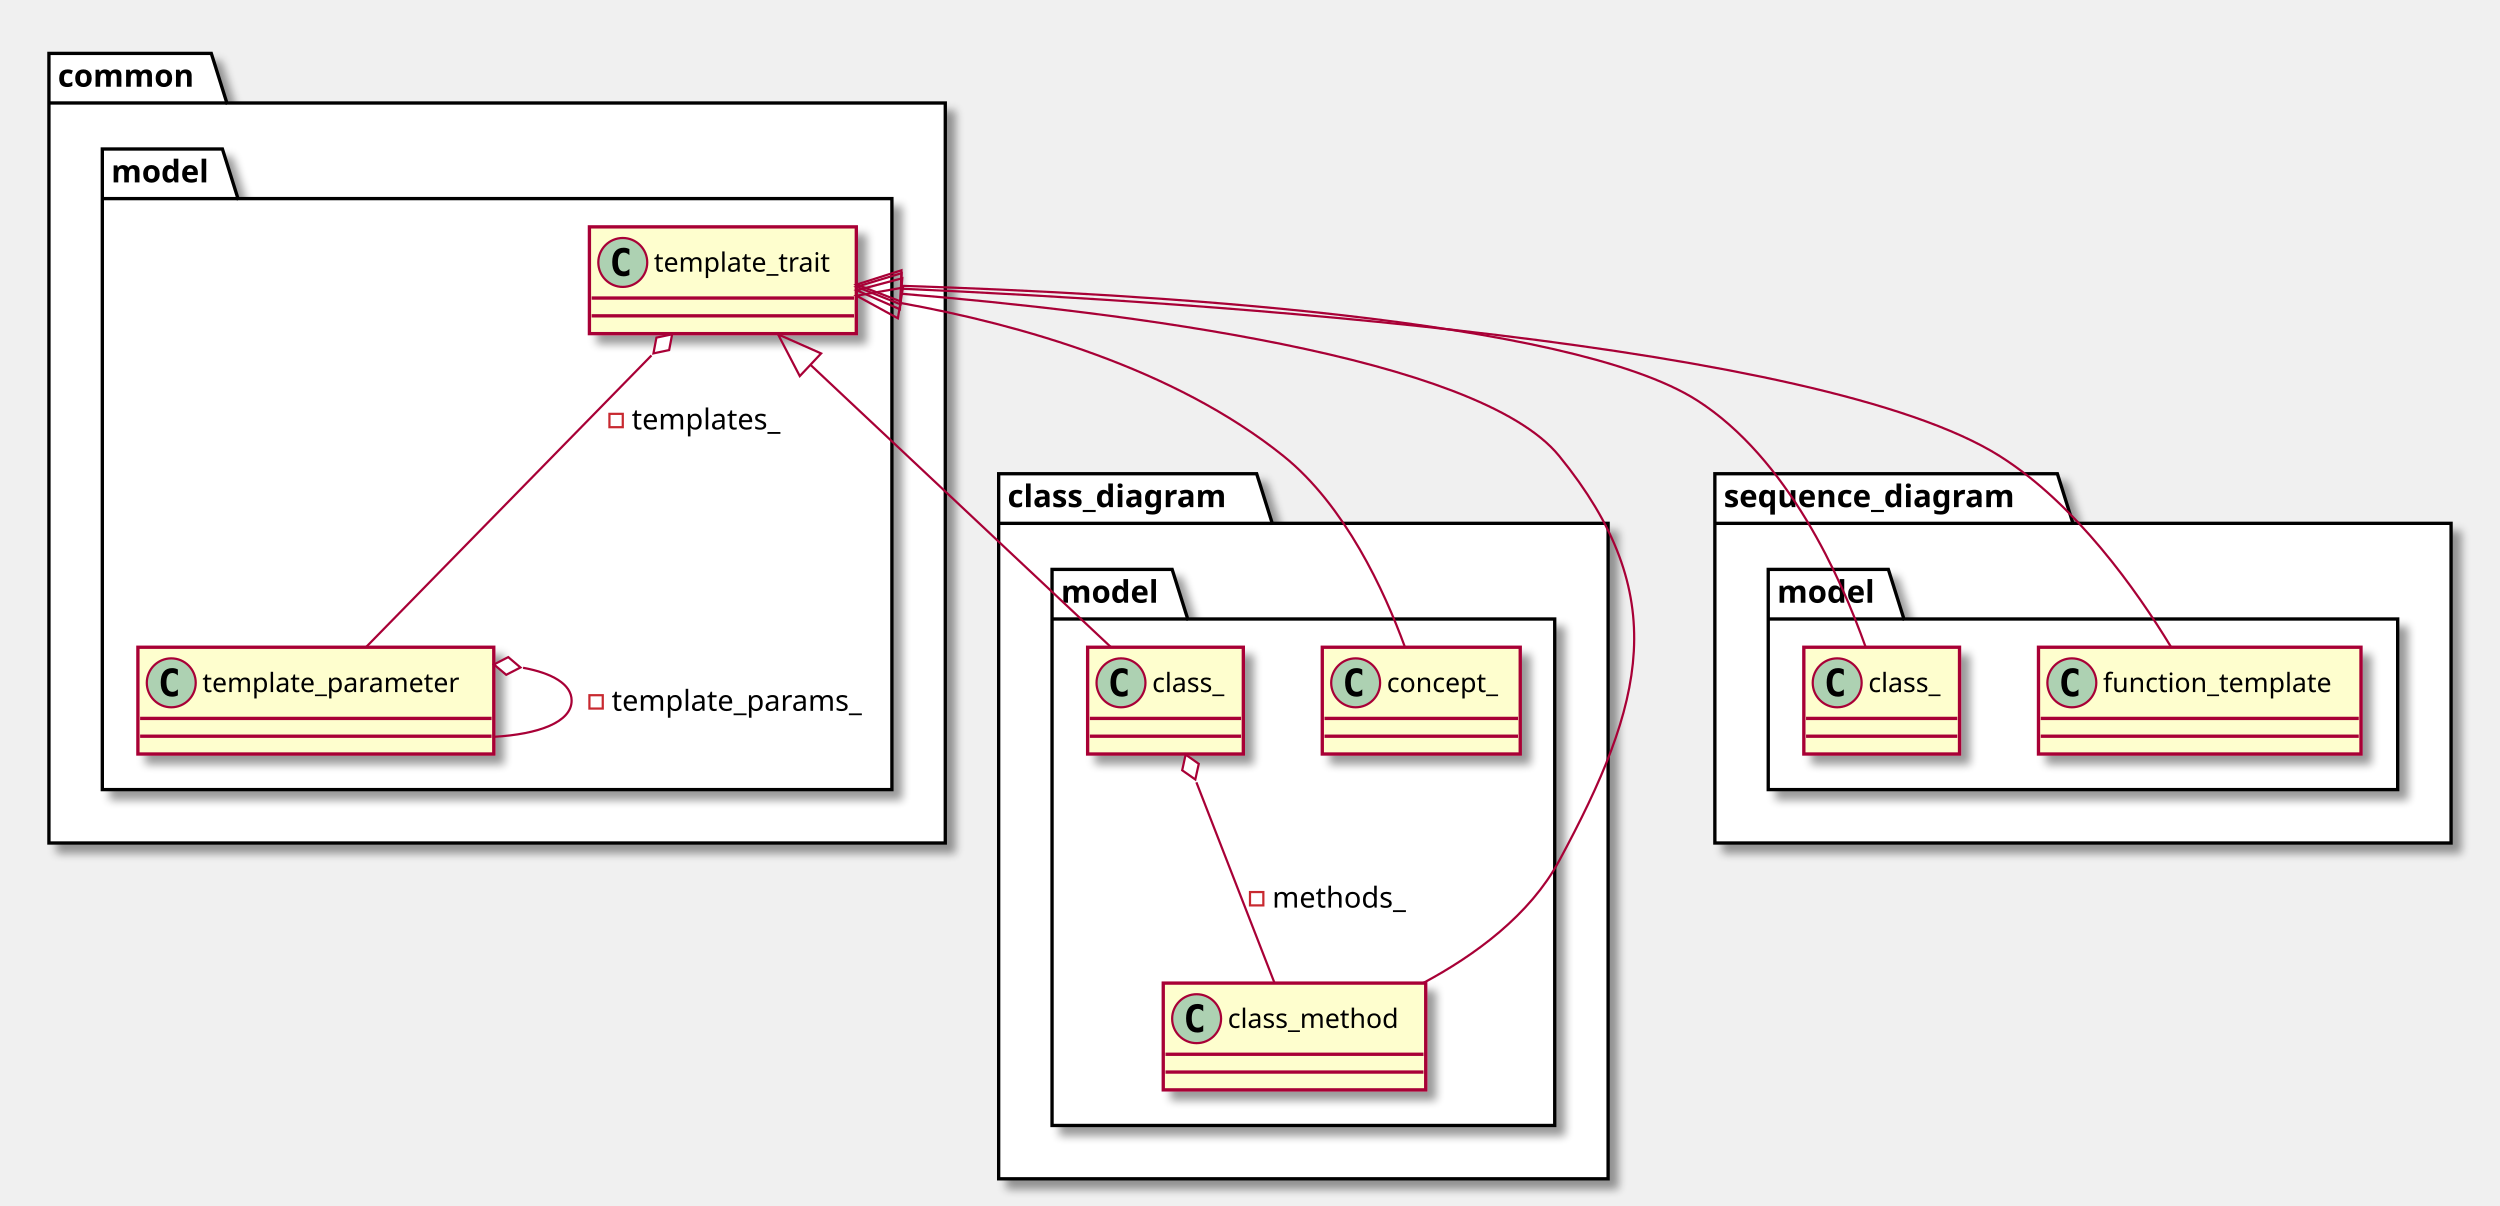
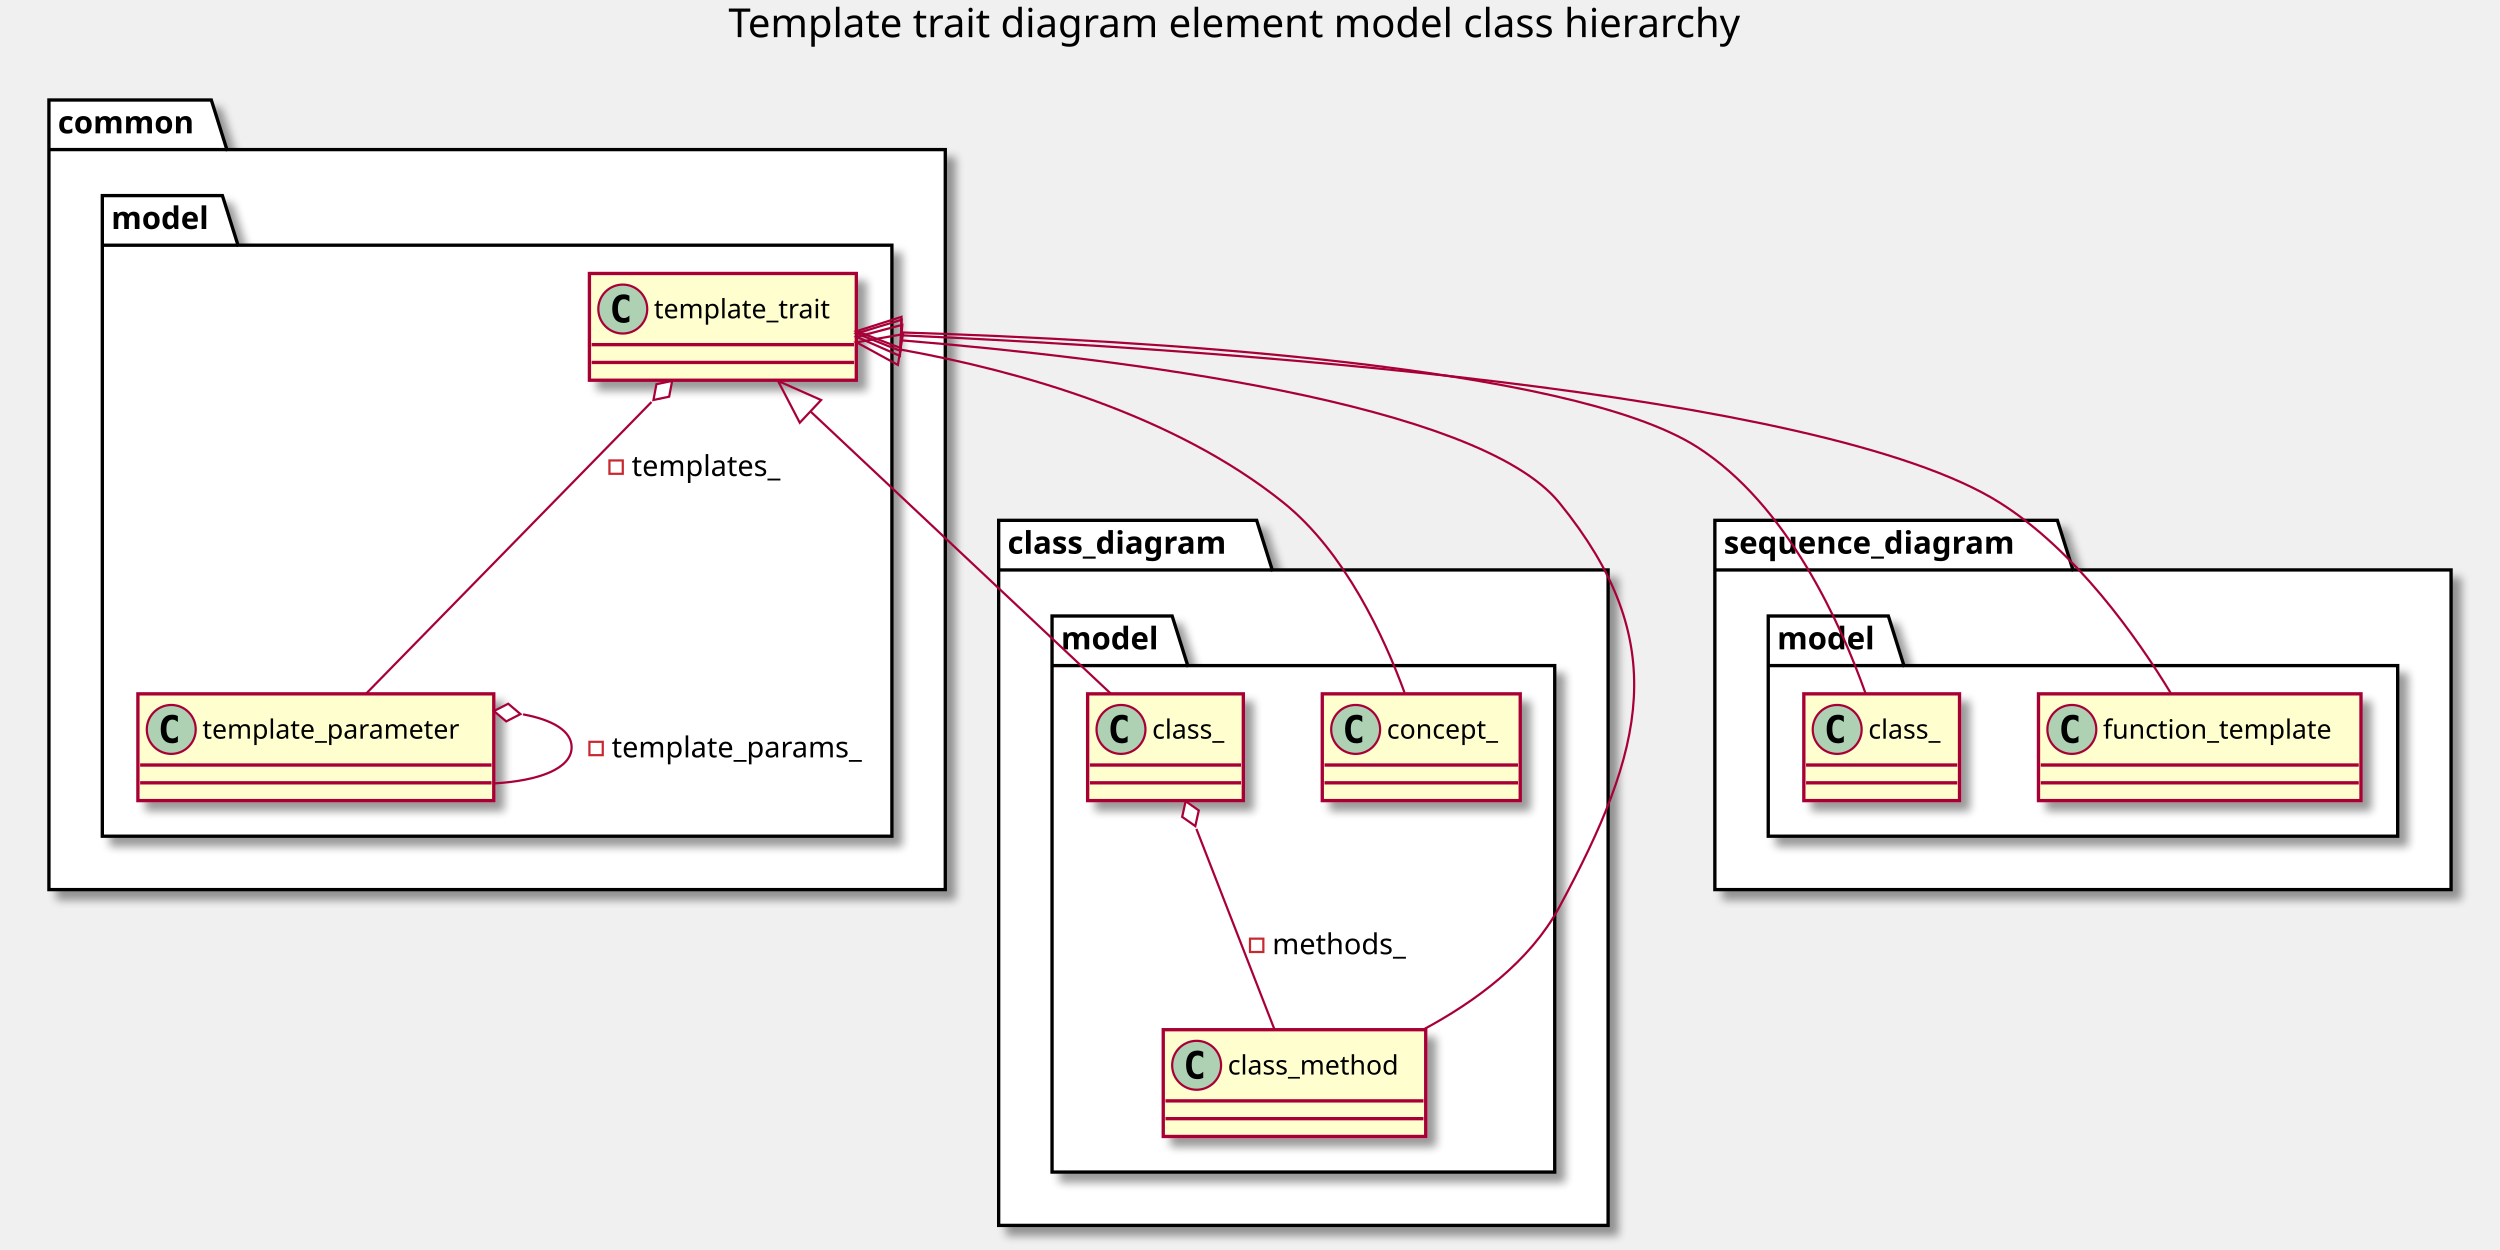
- <svg xmlns="http://www.w3.org/2000/svg" xmlns:xlink="http://www.w3.org/1999/xlink" contentScriptType="application/ecmascript" contentStyleType="text/css" height="542px" preserveAspectRatio="none" style="width:1124px;height:542px;" version="1.1" viewBox="0 0 1124 542" width="1124px" zoomAndPan="magnify">
+ <svg xmlns="http://www.w3.org/2000/svg" xmlns:xlink="http://www.w3.org/1999/xlink" contentScriptType="application/ecmascript" contentStyleType="text/css" height="562px" preserveAspectRatio="none" style="width:1124px;height:562px;" version="1.1" viewBox="0 0 1124 562" width="1124px" zoomAndPan="magnify">
  <defs>
-     <filter height="300%" id="fml892zertdzq" width="300%" x="-1" y="-1">
+     <filter height="300%" id="f1s36z1wuu8f5k" width="300%" x="-1" y="-1">
      <feGaussianBlur result="blurOut" stdDeviation="2.0" />
      <feColorMatrix in="blurOut" result="blurOut2" type="matrix" values="0 0 0 0 0 0 0 0 0 0 0 0 0 0 0 0 0 0 .4 0" />
      <feOffset dx="4.0" dy="4.0" in="blurOut2" result="blurOut3" />
      <feBlend in="SourceGraphic" in2="blurOut3" mode="normal" />
    </filter>
    <style type="text/css">a:hover { text-decoration: underline; }</style>
  </defs>
  <g>
-     <polygon fill="#FFFFFF" filter="url(#fml892zertdzq)" points="22,24,95,24,102,46.297,425,46.297,425,379,22,379,22,24" style="stroke: #000000; stroke-width: 1.5;" />
-     <line style="stroke: #000000; stroke-width: 1.5;" x1="22" x2="102" y1="46.297" y2="46.297" />
-     <text fill="#000000" font-family="sans-serif" font-size="14" font-weight="bold" lengthAdjust="spacingAndGlyphs" textLength="67" x="26" y="38.995">common</text>
-     <polygon fill="#FFFFFF" filter="url(#fml892zertdzq)" points="46,67,100,67,107,89.297,401,89.297,401,355,46,355,46,67" style="stroke: #000000; stroke-width: 1.5;" />
-     <line style="stroke: #000000; stroke-width: 1.5;" x1="46" x2="107" y1="89.297" y2="89.297" />
-     <text fill="#000000" font-family="sans-serif" font-size="14" font-weight="bold" lengthAdjust="spacingAndGlyphs" textLength="48" x="50" y="81.995">model</text>
-     <polygon fill="#FFFFFF" filter="url(#fml892zertdzq)" points="449,213,565,213,572,235.297,723,235.297,723,530,449,530,449,213" style="stroke: #000000; stroke-width: 1.5;" />
-     <line style="stroke: #000000; stroke-width: 1.5;" x1="449" x2="572" y1="235.297" y2="235.297" />
-     <text fill="#000000" font-family="sans-serif" font-size="14" font-weight="bold" lengthAdjust="spacingAndGlyphs" textLength="110" x="453" y="227.995">class_diagram</text>
-     <polygon fill="#FFFFFF" filter="url(#fml892zertdzq)" points="473,256,527,256,534,278.297,699,278.297,699,506,473,506,473,256" style="stroke: #000000; stroke-width: 1.5;" />
-     <line style="stroke: #000000; stroke-width: 1.5;" x1="473" x2="534" y1="278.297" y2="278.297" />
-     <text fill="#000000" font-family="sans-serif" font-size="14" font-weight="bold" lengthAdjust="spacingAndGlyphs" textLength="48" x="477" y="270.995">model</text>
-     <polygon fill="#FFFFFF" filter="url(#fml892zertdzq)" points="771,213,925,213,932,235.297,1102,235.297,1102,379,771,379,771,213" style="stroke: #000000; stroke-width: 1.5;" />
-     <line style="stroke: #000000; stroke-width: 1.5;" x1="771" x2="932" y1="235.297" y2="235.297" />
-     <text fill="#000000" font-family="sans-serif" font-size="14" font-weight="bold" lengthAdjust="spacingAndGlyphs" textLength="148" x="775" y="227.995">sequence_diagram</text>
-     <polygon fill="#FFFFFF" filter="url(#fml892zertdzq)" points="795,256,849,256,856,278.297,1078,278.297,1078,355,795,355,795,256" style="stroke: #000000; stroke-width: 1.5;" />
-     <line style="stroke: #000000; stroke-width: 1.5;" x1="795" x2="856" y1="278.297" y2="278.297" />
-     <text fill="#000000" font-family="sans-serif" font-size="14" font-weight="bold" lengthAdjust="spacingAndGlyphs" textLength="48" x="799" y="270.995">model</text>
+     <text fill="#000000" font-family="sans-serif" font-size="18" lengthAdjust="spacingAndGlyphs" textLength="481" x="327.5" y="16.708">Template trait diagram element model class hierarchy</text>
+     <polygon fill="#FFFFFF" filter="url(#f1s36z1wuu8f5k)" points="22,44.953,95,44.953,102,67.25,425,67.25,425,399.953,22,399.953,22,44.953" style="stroke: #000000; stroke-width: 1.5;" />
+     <line style="stroke: #000000; stroke-width: 1.5;" x1="22" x2="102" y1="67.25" y2="67.25" />
+     <text fill="#000000" font-family="sans-serif" font-size="14" font-weight="bold" lengthAdjust="spacingAndGlyphs" textLength="67" x="26" y="59.948">common</text>
+     <polygon fill="#FFFFFF" filter="url(#f1s36z1wuu8f5k)" points="46,87.953,100,87.953,107,110.25,401,110.25,401,375.953,46,375.953,46,87.953" style="stroke: #000000; stroke-width: 1.5;" />
+     <line style="stroke: #000000; stroke-width: 1.5;" x1="46" x2="107" y1="110.25" y2="110.25" />
+     <text fill="#000000" font-family="sans-serif" font-size="14" font-weight="bold" lengthAdjust="spacingAndGlyphs" textLength="48" x="50" y="102.948">model</text>
+     <polygon fill="#FFFFFF" filter="url(#f1s36z1wuu8f5k)" points="449,233.953,565,233.953,572,256.25,723,256.25,723,550.953,449,550.953,449,233.953" style="stroke: #000000; stroke-width: 1.5;" />
+     <line style="stroke: #000000; stroke-width: 1.5;" x1="449" x2="572" y1="256.25" y2="256.25" />
+     <text fill="#000000" font-family="sans-serif" font-size="14" font-weight="bold" lengthAdjust="spacingAndGlyphs" textLength="110" x="453" y="248.948">class_diagram</text>
+     <polygon fill="#FFFFFF" filter="url(#f1s36z1wuu8f5k)" points="473,276.953,527,276.953,534,299.25,699,299.25,699,526.953,473,526.953,473,276.953" style="stroke: #000000; stroke-width: 1.5;" />
+     <line style="stroke: #000000; stroke-width: 1.5;" x1="473" x2="534" y1="299.25" y2="299.25" />
+     <text fill="#000000" font-family="sans-serif" font-size="14" font-weight="bold" lengthAdjust="spacingAndGlyphs" textLength="48" x="477" y="291.948">model</text>
+     <polygon fill="#FFFFFF" filter="url(#f1s36z1wuu8f5k)" points="771,233.953,925,233.953,932,256.25,1102,256.25,1102,399.953,771,399.953,771,233.953" style="stroke: #000000; stroke-width: 1.5;" />
+     <line style="stroke: #000000; stroke-width: 1.5;" x1="771" x2="932" y1="256.25" y2="256.25" />
+     <text fill="#000000" font-family="sans-serif" font-size="14" font-weight="bold" lengthAdjust="spacingAndGlyphs" textLength="148" x="775" y="248.948">sequence_diagram</text>
+     <polygon fill="#FFFFFF" filter="url(#f1s36z1wuu8f5k)" points="795,276.953,849,276.953,856,299.25,1078,299.25,1078,375.953,795,375.953,795,276.953" style="stroke: #000000; stroke-width: 1.5;" />
+     <line style="stroke: #000000; stroke-width: 1.5;" x1="795" x2="856" y1="299.25" y2="299.25" />
+     <text fill="#000000" font-family="sans-serif" font-size="14" font-weight="bold" lengthAdjust="spacingAndGlyphs" textLength="48" x="799" y="291.948">model</text>
    <a href="classclanguml_1_1common_1_1model_1_1template__parameter.html" target="_top" title="Represents template parameter, template arguments or concept         constraints" xlink:actuate="onRequest" xlink:href="classclanguml_1_1common_1_1model_1_1template__parameter.html" xlink:show="new" xlink:title="Represents template parameter, template arguments or concept         constraints" xlink:type="simple">
-       <rect fill="#FEFECE" filter="url(#fml892zertdzq)" height="48" id="C_0000178138562743079529" style="stroke: #A80036; stroke-width: 1.5;" width="160" x="62" y="291" />
-       <ellipse cx="77" cy="307" fill="#ADD1B2" rx="11" ry="11" style="stroke: #A80036; stroke-width: 1.0;" />
-       <path d="M79.969,312.641 Q79.391,312.938 78.75,313.078 Q78.109,313.234 77.406,313.234 Q74.906,313.234 73.578,311.594 Q72.266,309.938 72.266,306.812 Q72.266,303.688 73.578,302.031 Q74.906,300.375 77.406,300.375 Q78.109,300.375 78.75,300.531 Q79.406,300.688 79.969,300.984 L79.969,303.703 Q79.344,303.125 78.75,302.859 Q78.156,302.578 77.531,302.578 Q76.188,302.578 75.5,303.656 Q74.812,304.719 74.812,306.812 Q74.812,308.906 75.5,309.984 Q76.188,311.047 77.531,311.047 Q78.156,311.047 78.75,310.781 Q79.344,310.5 79.969,309.922 L79.969,312.641 Z " />
-       <text fill="#000000" font-family="sans-serif" font-size="12" lengthAdjust="spacingAndGlyphs" textLength="128" x="91" y="311.154">template_parameter</text>
-       <line style="stroke: #A80036; stroke-width: 1.5;" x1="63" x2="221" y1="323" y2="323" />
-       <line style="stroke: #A80036; stroke-width: 1.5;" x1="63" x2="221" y1="331" y2="331" />
+       <rect fill="#FEFECE" filter="url(#f1s36z1wuu8f5k)" height="48" id="C_0000178138562743079529" style="stroke: #A80036; stroke-width: 1.5;" width="160" x="62" y="311.953" />
+       <ellipse cx="77" cy="327.953" fill="#ADD1B2" rx="11" ry="11" style="stroke: #A80036; stroke-width: 1.0;" />
+       <path d="M79.969,333.594 Q79.391,333.891 78.75,334.031 Q78.109,334.188 77.406,334.188 Q74.906,334.188 73.578,332.547 Q72.266,330.891 72.266,327.766 Q72.266,324.641 73.578,322.984 Q74.906,321.328 77.406,321.328 Q78.109,321.328 78.75,321.484 Q79.406,321.641 79.969,321.938 L79.969,324.656 Q79.344,324.078 78.75,323.812 Q78.156,323.531 77.531,323.531 Q76.188,323.531 75.5,324.609 Q74.812,325.672 74.812,327.766 Q74.812,329.859 75.5,330.938 Q76.188,332 77.531,332 Q78.156,332 78.75,331.734 Q79.344,331.453 79.969,330.875 L79.969,333.594 Z " />
+       <text fill="#000000" font-family="sans-serif" font-size="12" lengthAdjust="spacingAndGlyphs" textLength="128" x="91" y="332.107">template_parameter</text>
+       <line style="stroke: #A80036; stroke-width: 1.5;" x1="63" x2="221" y1="343.953" y2="343.953" />
+       <line style="stroke: #A80036; stroke-width: 1.5;" x1="63" x2="221" y1="351.953" y2="351.953" />
    </a>
    <a href="classclanguml_1_1common_1_1model_1_1template__trait.html" target="_top" title="Common interface for template diagram elements." xlink:actuate="onRequest" xlink:href="classclanguml_1_1common_1_1model_1_1template__trait.html" xlink:show="new" xlink:title="Common interface for template diagram elements." xlink:type="simple">
-       <rect fill="#FEFECE" filter="url(#fml892zertdzq)" height="48" id="C_0000464715462505216589" style="stroke: #A80036; stroke-width: 1.5;" width="120" x="265" y="102" />
-       <ellipse cx="280" cy="118" fill="#ADD1B2" rx="11" ry="11" style="stroke: #A80036; stroke-width: 1.0;" />
-       <path d="M282.969,123.641 Q282.391,123.938 281.75,124.078 Q281.109,124.234 280.406,124.234 Q277.906,124.234 276.578,122.594 Q275.266,120.938 275.266,117.812 Q275.266,114.688 276.578,113.031 Q277.906,111.375 280.406,111.375 Q281.109,111.375 281.75,111.531 Q282.406,111.688 282.969,111.984 L282.969,114.703 Q282.344,114.125 281.75,113.859 Q281.156,113.578 280.531,113.578 Q279.188,113.578 278.5,114.656 Q277.812,115.719 277.812,117.812 Q277.812,119.906 278.5,120.984 Q279.188,122.047 280.531,122.047 Q281.156,122.047 281.75,121.781 Q282.344,121.5 282.969,120.922 L282.969,123.641 Z " />
-       <text fill="#000000" font-family="sans-serif" font-size="12" lengthAdjust="spacingAndGlyphs" textLength="88" x="294" y="122.154">template_trait</text>
-       <line style="stroke: #A80036; stroke-width: 1.5;" x1="266" x2="384" y1="134" y2="134" />
-       <line style="stroke: #A80036; stroke-width: 1.5;" x1="266" x2="384" y1="142" y2="142" />
+       <rect fill="#FEFECE" filter="url(#f1s36z1wuu8f5k)" height="48" id="C_0000464715462505216589" style="stroke: #A80036; stroke-width: 1.5;" width="120" x="265" y="122.953" />
+       <ellipse cx="280" cy="138.953" fill="#ADD1B2" rx="11" ry="11" style="stroke: #A80036; stroke-width: 1.0;" />
+       <path d="M282.969,144.594 Q282.391,144.891 281.75,145.031 Q281.109,145.188 280.406,145.188 Q277.906,145.188 276.578,143.547 Q275.266,141.891 275.266,138.766 Q275.266,135.641 276.578,133.984 Q277.906,132.328 280.406,132.328 Q281.109,132.328 281.75,132.484 Q282.406,132.641 282.969,132.938 L282.969,135.656 Q282.344,135.078 281.75,134.812 Q281.156,134.531 280.531,134.531 Q279.188,134.531 278.5,135.609 Q277.812,136.672 277.812,138.766 Q277.812,140.859 278.5,141.938 Q279.188,143 280.531,143 Q281.156,143 281.75,142.734 Q282.344,142.453 282.969,141.875 L282.969,144.594 Z " />
+       <text fill="#000000" font-family="sans-serif" font-size="12" lengthAdjust="spacingAndGlyphs" textLength="88" x="294" y="143.107">template_trait</text>
+       <line style="stroke: #A80036; stroke-width: 1.5;" x1="266" x2="384" y1="154.953" y2="154.953" />
+       <line style="stroke: #A80036; stroke-width: 1.5;" x1="266" x2="384" y1="162.953" y2="162.953" />
    </a>
    <a href="classclanguml_1_1class__diagram_1_1model_1_1class__method.html" target="_top" title="Class method model." xlink:actuate="onRequest" xlink:href="classclanguml_1_1class__diagram_1_1model_1_1class__method.html" xlink:show="new" xlink:title="Class method model." xlink:type="simple">
-       <rect fill="#FEFECE" filter="url(#fml892zertdzq)" height="48" id="C_0000204145716468348671" style="stroke: #A80036; stroke-width: 1.5;" width="118" x="523" y="442" />
-       <ellipse cx="538" cy="458" fill="#ADD1B2" rx="11" ry="11" style="stroke: #A80036; stroke-width: 1.0;" />
-       <path d="M540.969,463.641 Q540.391,463.938 539.75,464.078 Q539.109,464.234 538.406,464.234 Q535.906,464.234 534.578,462.594 Q533.266,460.938 533.266,457.812 Q533.266,454.688 534.578,453.031 Q535.906,451.375 538.406,451.375 Q539.109,451.375 539.75,451.531 Q540.406,451.688 540.969,451.984 L540.969,454.703 Q540.344,454.125 539.75,453.859 Q539.156,453.578 538.531,453.578 Q537.188,453.578 536.5,454.656 Q535.812,455.719 535.812,457.812 Q535.812,459.906 536.5,460.984 Q537.188,462.047 538.531,462.047 Q539.156,462.047 539.75,461.781 Q540.344,461.5 540.969,460.922 L540.969,463.641 Z " />
-       <text fill="#000000" font-family="sans-serif" font-size="12" lengthAdjust="spacingAndGlyphs" textLength="86" x="552" y="462.154">class_method</text>
-       <line style="stroke: #A80036; stroke-width: 1.5;" x1="524" x2="640" y1="474" y2="474" />
-       <line style="stroke: #A80036; stroke-width: 1.5;" x1="524" x2="640" y1="482" y2="482" />
+       <rect fill="#FEFECE" filter="url(#f1s36z1wuu8f5k)" height="48" id="C_0000204145716468348671" style="stroke: #A80036; stroke-width: 1.5;" width="118" x="523" y="462.953" />
+       <ellipse cx="538" cy="478.953" fill="#ADD1B2" rx="11" ry="11" style="stroke: #A80036; stroke-width: 1.0;" />
+       <path d="M540.969,484.594 Q540.391,484.891 539.75,485.031 Q539.109,485.188 538.406,485.188 Q535.906,485.188 534.578,483.547 Q533.266,481.891 533.266,478.766 Q533.266,475.641 534.578,473.984 Q535.906,472.328 538.406,472.328 Q539.109,472.328 539.75,472.484 Q540.406,472.641 540.969,472.938 L540.969,475.656 Q540.344,475.078 539.75,474.812 Q539.156,474.531 538.531,474.531 Q537.188,474.531 536.5,475.609 Q535.812,476.672 535.812,478.766 Q535.812,480.859 536.5,481.938 Q537.188,483 538.531,483 Q539.156,483 539.75,482.734 Q540.344,482.453 540.969,481.875 L540.969,484.594 Z " />
+       <text fill="#000000" font-family="sans-serif" font-size="12" lengthAdjust="spacingAndGlyphs" textLength="86" x="552" y="483.107">class_method</text>
+       <line style="stroke: #A80036; stroke-width: 1.5;" x1="524" x2="640" y1="494.953" y2="494.953" />
+       <line style="stroke: #A80036; stroke-width: 1.5;" x1="524" x2="640" y1="502.953" y2="502.953" />
    </a>
    <a href="classclanguml_1_1class__diagram_1_1model_1_1class__.html" target="_top" title="Diagram element representing a class or class template." xlink:actuate="onRequest" xlink:href="classclanguml_1_1class__diagram_1_1model_1_1class__.html" xlink:show="new" xlink:title="Diagram element representing a class or class template." xlink:type="simple">
-       <rect fill="#FEFECE" filter="url(#fml892zertdzq)" height="48" id="C_0001292034357466653182" style="stroke: #A80036; stroke-width: 1.5;" width="70" x="489" y="291" />
-       <ellipse cx="504" cy="307" fill="#ADD1B2" rx="11" ry="11" style="stroke: #A80036; stroke-width: 1.0;" />
-       <path d="M506.969,312.641 Q506.391,312.938 505.75,313.078 Q505.109,313.234 504.406,313.234 Q501.906,313.234 500.578,311.594 Q499.266,309.938 499.266,306.812 Q499.266,303.688 500.578,302.031 Q501.906,300.375 504.406,300.375 Q505.109,300.375 505.75,300.531 Q506.406,300.688 506.969,300.984 L506.969,303.703 Q506.344,303.125 505.75,302.859 Q505.156,302.578 504.531,302.578 Q503.188,302.578 502.5,303.656 Q501.812,304.719 501.812,306.812 Q501.812,308.906 502.5,309.984 Q503.188,311.047 504.531,311.047 Q505.156,311.047 505.75,310.781 Q506.344,310.5 506.969,309.922 L506.969,312.641 Z " />
-       <text fill="#000000" font-family="sans-serif" font-size="12" lengthAdjust="spacingAndGlyphs" textLength="38" x="518" y="311.154">class_</text>
-       <line style="stroke: #A80036; stroke-width: 1.5;" x1="490" x2="558" y1="323" y2="323" />
-       <line style="stroke: #A80036; stroke-width: 1.5;" x1="490" x2="558" y1="331" y2="331" />
+       <rect fill="#FEFECE" filter="url(#f1s36z1wuu8f5k)" height="48" id="C_0001292034357466653182" style="stroke: #A80036; stroke-width: 1.5;" width="70" x="489" y="311.953" />
+       <ellipse cx="504" cy="327.953" fill="#ADD1B2" rx="11" ry="11" style="stroke: #A80036; stroke-width: 1.0;" />
+       <path d="M506.969,333.594 Q506.391,333.891 505.75,334.031 Q505.109,334.188 504.406,334.188 Q501.906,334.188 500.578,332.547 Q499.266,330.891 499.266,327.766 Q499.266,324.641 500.578,322.984 Q501.906,321.328 504.406,321.328 Q505.109,321.328 505.75,321.484 Q506.406,321.641 506.969,321.938 L506.969,324.656 Q506.344,324.078 505.75,323.812 Q505.156,323.531 504.531,323.531 Q503.188,323.531 502.5,324.609 Q501.812,325.672 501.812,327.766 Q501.812,329.859 502.5,330.938 Q503.188,332 504.531,332 Q505.156,332 505.75,331.734 Q506.344,331.453 506.969,330.875 L506.969,333.594 Z " />
+       <text fill="#000000" font-family="sans-serif" font-size="12" lengthAdjust="spacingAndGlyphs" textLength="38" x="518" y="332.107">class_</text>
+       <line style="stroke: #A80036; stroke-width: 1.5;" x1="490" x2="558" y1="343.953" y2="343.953" />
+       <line style="stroke: #A80036; stroke-width: 1.5;" x1="490" x2="558" y1="351.953" y2="351.953" />
    </a>
    <a href="classclanguml_1_1class__diagram_1_1model_1_1concept__.html" target="_top" title="Model of C++ concept." xlink:actuate="onRequest" xlink:href="classclanguml_1_1class__diagram_1_1model_1_1concept__.html" xlink:show="new" xlink:title="Model of C++ concept." xlink:type="simple">
-       <rect fill="#FEFECE" filter="url(#fml892zertdzq)" height="48" id="C_0001374849051752224500" style="stroke: #A80036; stroke-width: 1.5;" width="89" x="594.5" y="291" />
-       <ellipse cx="609.5" cy="307" fill="#ADD1B2" rx="11" ry="11" style="stroke: #A80036; stroke-width: 1.0;" />
-       <path d="M612.469,312.641 Q611.891,312.938 611.25,313.078 Q610.609,313.234 609.906,313.234 Q607.406,313.234 606.078,311.594 Q604.766,309.938 604.766,306.812 Q604.766,303.688 606.078,302.031 Q607.406,300.375 609.906,300.375 Q610.609,300.375 611.25,300.531 Q611.906,300.688 612.469,300.984 L612.469,303.703 Q611.844,303.125 611.25,302.859 Q610.656,302.578 610.031,302.578 Q608.688,302.578 608,303.656 Q607.312,304.719 607.312,306.812 Q607.312,308.906 608,309.984 Q608.688,311.047 610.031,311.047 Q610.656,311.047 611.25,310.781 Q611.844,310.5 612.469,309.922 L612.469,312.641 Z " />
-       <text fill="#000000" font-family="sans-serif" font-size="12" lengthAdjust="spacingAndGlyphs" textLength="57" x="623.5" y="311.154">concept_</text>
-       <line style="stroke: #A80036; stroke-width: 1.5;" x1="595.5" x2="682.5" y1="323" y2="323" />
-       <line style="stroke: #A80036; stroke-width: 1.5;" x1="595.5" x2="682.5" y1="331" y2="331" />
+       <rect fill="#FEFECE" filter="url(#f1s36z1wuu8f5k)" height="48" id="C_0001374849051752224500" style="stroke: #A80036; stroke-width: 1.5;" width="89" x="594.5" y="311.953" />
+       <ellipse cx="609.5" cy="327.953" fill="#ADD1B2" rx="11" ry="11" style="stroke: #A80036; stroke-width: 1.0;" />
+       <path d="M612.469,333.594 Q611.891,333.891 611.25,334.031 Q610.609,334.188 609.906,334.188 Q607.406,334.188 606.078,332.547 Q604.766,330.891 604.766,327.766 Q604.766,324.641 606.078,322.984 Q607.406,321.328 609.906,321.328 Q610.609,321.328 611.25,321.484 Q611.906,321.641 612.469,321.938 L612.469,324.656 Q611.844,324.078 611.25,323.812 Q610.656,323.531 610.031,323.531 Q608.688,323.531 608,324.609 Q607.312,325.672 607.312,327.766 Q607.312,329.859 608,330.938 Q608.688,332 610.031,332 Q610.656,332 611.25,331.734 Q611.844,331.453 612.469,330.875 L612.469,333.594 Z " />
+       <text fill="#000000" font-family="sans-serif" font-size="12" lengthAdjust="spacingAndGlyphs" textLength="57" x="623.5" y="332.107">concept_</text>
+       <line style="stroke: #A80036; stroke-width: 1.5;" x1="595.5" x2="682.5" y1="343.953" y2="343.953" />
+       <line style="stroke: #A80036; stroke-width: 1.5;" x1="595.5" x2="682.5" y1="351.953" y2="351.953" />
    </a>
    <a href="structclanguml_1_1sequence__diagram_1_1model_1_1class__.html" target="_top" title="Sequence diagram participant representing a class." xlink:actuate="onRequest" xlink:href="structclanguml_1_1sequence__diagram_1_1model_1_1class__.html" xlink:show="new" xlink:title="Sequence diagram participant representing a class." xlink:type="simple">
-       <rect fill="#FEFECE" filter="url(#fml892zertdzq)" height="48" id="C_0000885514871619471610" style="stroke: #A80036; stroke-width: 1.5;" width="70" x="811" y="291" />
-       <ellipse cx="826" cy="307" fill="#ADD1B2" rx="11" ry="11" style="stroke: #A80036; stroke-width: 1.0;" />
-       <path d="M828.969,312.641 Q828.391,312.938 827.75,313.078 Q827.109,313.234 826.406,313.234 Q823.906,313.234 822.578,311.594 Q821.266,309.938 821.266,306.812 Q821.266,303.688 822.578,302.031 Q823.906,300.375 826.406,300.375 Q827.109,300.375 827.75,300.531 Q828.406,300.688 828.969,300.984 L828.969,303.703 Q828.344,303.125 827.75,302.859 Q827.156,302.578 826.531,302.578 Q825.188,302.578 824.5,303.656 Q823.812,304.719 823.812,306.812 Q823.812,308.906 824.5,309.984 Q825.188,311.047 826.531,311.047 Q827.156,311.047 827.75,310.781 Q828.344,310.5 828.969,309.922 L828.969,312.641 Z " />
-       <text fill="#000000" font-family="sans-serif" font-size="12" lengthAdjust="spacingAndGlyphs" textLength="38" x="840" y="311.154">class_</text>
-       <line style="stroke: #A80036; stroke-width: 1.5;" x1="812" x2="880" y1="323" y2="323" />
-       <line style="stroke: #A80036; stroke-width: 1.5;" x1="812" x2="880" y1="331" y2="331" />
+       <rect fill="#FEFECE" filter="url(#f1s36z1wuu8f5k)" height="48" id="C_0000885514871619471610" style="stroke: #A80036; stroke-width: 1.5;" width="70" x="811" y="311.953" />
+       <ellipse cx="826" cy="327.953" fill="#ADD1B2" rx="11" ry="11" style="stroke: #A80036; stroke-width: 1.0;" />
+       <path d="M828.969,333.594 Q828.391,333.891 827.75,334.031 Q827.109,334.188 826.406,334.188 Q823.906,334.188 822.578,332.547 Q821.266,330.891 821.266,327.766 Q821.266,324.641 822.578,322.984 Q823.906,321.328 826.406,321.328 Q827.109,321.328 827.75,321.484 Q828.406,321.641 828.969,321.938 L828.969,324.656 Q828.344,324.078 827.75,323.812 Q827.156,323.531 826.531,323.531 Q825.188,323.531 824.5,324.609 Q823.812,325.672 823.812,327.766 Q823.812,329.859 824.5,330.938 Q825.188,332 826.531,332 Q827.156,332 827.75,331.734 Q828.344,331.453 828.969,330.875 L828.969,333.594 Z " />
+       <text fill="#000000" font-family="sans-serif" font-size="12" lengthAdjust="spacingAndGlyphs" textLength="38" x="840" y="332.107">class_</text>
+       <line style="stroke: #A80036; stroke-width: 1.5;" x1="812" x2="880" y1="343.953" y2="343.953" />
+       <line style="stroke: #A80036; stroke-width: 1.5;" x1="812" x2="880" y1="351.953" y2="351.953" />
    </a>
    <a href="structclanguml_1_1sequence__diagram_1_1model_1_1function__template.html" target="_top" title="Participant model representing a function template." xlink:actuate="onRequest" xlink:href="structclanguml_1_1sequence__diagram_1_1model_1_1function__template.html" xlink:show="new" xlink:title="Participant model representing a function template." xlink:type="simple">
-       <rect fill="#FEFECE" filter="url(#fml892zertdzq)" height="48" id="C_0002280191967493310558" style="stroke: #A80036; stroke-width: 1.5;" width="145" x="916.5" y="291" />
-       <ellipse cx="931.5" cy="307" fill="#ADD1B2" rx="11" ry="11" style="stroke: #A80036; stroke-width: 1.0;" />
-       <path d="M934.469,312.641 Q933.891,312.938 933.25,313.078 Q932.609,313.234 931.906,313.234 Q929.406,313.234 928.078,311.594 Q926.766,309.938 926.766,306.812 Q926.766,303.688 928.078,302.031 Q929.406,300.375 931.906,300.375 Q932.609,300.375 933.25,300.531 Q933.906,300.688 934.469,300.984 L934.469,303.703 Q933.844,303.125 933.25,302.859 Q932.656,302.578 932.031,302.578 Q930.688,302.578 930,303.656 Q929.312,304.719 929.312,306.812 Q929.312,308.906 930,309.984 Q930.688,311.047 932.031,311.047 Q932.656,311.047 933.25,310.781 Q933.844,310.5 934.469,309.922 L934.469,312.641 Z " />
-       <text fill="#000000" font-family="sans-serif" font-size="12" lengthAdjust="spacingAndGlyphs" textLength="113" x="945.5" y="311.154">function_template</text>
-       <line style="stroke: #A80036; stroke-width: 1.5;" x1="917.5" x2="1060.5" y1="323" y2="323" />
-       <line style="stroke: #A80036; stroke-width: 1.5;" x1="917.5" x2="1060.5" y1="331" y2="331" />
+       <rect fill="#FEFECE" filter="url(#f1s36z1wuu8f5k)" height="48" id="C_0002280191967493310558" style="stroke: #A80036; stroke-width: 1.5;" width="145" x="916.5" y="311.953" />
+       <ellipse cx="931.5" cy="327.953" fill="#ADD1B2" rx="11" ry="11" style="stroke: #A80036; stroke-width: 1.0;" />
+       <path d="M934.469,333.594 Q933.891,333.891 933.25,334.031 Q932.609,334.188 931.906,334.188 Q929.406,334.188 928.078,332.547 Q926.766,330.891 926.766,327.766 Q926.766,324.641 928.078,322.984 Q929.406,321.328 931.906,321.328 Q932.609,321.328 933.25,321.484 Q933.906,321.641 934.469,321.938 L934.469,324.656 Q933.844,324.078 933.25,323.812 Q932.656,323.531 932.031,323.531 Q930.688,323.531 930,324.609 Q929.312,325.672 929.312,327.766 Q929.312,329.859 930,330.938 Q930.688,332 932.031,332 Q932.656,332 933.25,331.734 Q933.844,331.453 934.469,330.875 L934.469,333.594 Z " />
+       <text fill="#000000" font-family="sans-serif" font-size="12" lengthAdjust="spacingAndGlyphs" textLength="113" x="945.5" y="332.107">function_template</text>
+       <line style="stroke: #A80036; stroke-width: 1.5;" x1="917.5" x2="1060.5" y1="343.953" y2="343.953" />
+       <line style="stroke: #A80036; stroke-width: 1.5;" x1="917.5" x2="1060.5" y1="351.953" y2="351.953" />
    </a>
-     <path d="M235.17,300.23 C248.24,302.64 257,307.57 257,315 C257,324.71 242.06,330.14 222.08,331.27 " fill="none" id="C_0000178138562743079529&lt;-C_0000178138562743079529" style="stroke: #A80036; stroke-width: 1.0;" />
-     <polygon fill="#FFFFFF" points="222.08,298.73,227.583,303.389,234.001,300.101,228.498,295.442,222.08,298.73" style="stroke: #A80036; stroke-width: 1.0;" />
-     <rect fill="none" height="6" style="stroke: #C82930; stroke-width: 1.0;" width="6" x="265" y="312.566" />
-     <text fill="#000000" font-family="sans-serif" font-size="13" lengthAdjust="spacingAndGlyphs" textLength="121" x="275" y="319.567">template_params_</text>
-     <path d="M292.9,159.8 C256.1,197.4 196.73,258.08 164.52,290.99 " fill="none" id="C_0000464715462505216589&lt;-C_0000178138562743079529" style="stroke: #A80036; stroke-width: 1.0;" />
-     <polygon fill="#FFFFFF" points="302.19,150.31,295.134,151.796,293.791,158.881,300.847,157.395,302.19,150.31" style="stroke: #A80036; stroke-width: 1.0;" />
-     <rect fill="none" height="6" style="stroke: #C82930; stroke-width: 1.0;" width="6" x="274" y="186.066" />
-     <text fill="#000000" font-family="sans-serif" font-size="13" lengthAdjust="spacingAndGlyphs" textLength="72" x="284" y="193.067">templates_</text>
-     <path d="M405.35,132.08 C504.49,140.23 664.46,160.11 701,205 C752.06,267.74 739.45,315.83 701,387 C687.79,411.45 663.21,429.47 639.8,442 " fill="none" id="C_0000464715462505216589&lt;-C_0000204145716468348671" style="stroke: #A80036; stroke-width: 1.0;" />
-     <polygon fill="none" points="404.58,139.05,385.19,130.52,405.67,125.09,404.58,139.05" style="stroke: #A80036; stroke-width: 1.0;" />
-     <path d="M537.9,351.72 C548.79,379.69 563.62,417.78 573,441.88 " fill="none" id="C_0001292034357466653182&lt;-C_0000204145716468348671" style="stroke: #A80036; stroke-width: 1.0;" />
-     <polygon fill="#FFFFFF" points="533.06,339.28,531.508,346.322,537.412,350.463,538.964,343.421,533.06,339.28" style="stroke: #A80036; stroke-width: 1.0;" />
-     <rect fill="none" height="6" style="stroke: #C82930; stroke-width: 1.0;" width="6" x="562" y="401.066" />
-     <text fill="#000000" font-family="sans-serif" font-size="13" lengthAdjust="spacingAndGlyphs" textLength="64" x="572" y="408.067">methods_</text>
-     <path d="M364.6,164.22 C404.82,202.01 465.83,259.34 499.51,290.99 " fill="none" id="C_0000464715462505216589&lt;-C_0001292034357466653182" style="stroke: #A80036; stroke-width: 1.0;" />
-     <polygon fill="none" points="359.58,169.1,349.8,150.31,369.17,158.9,359.58,169.1" style="stroke: #A80036; stroke-width: 1.0;" />
-     <path d="M405.09,136.25 C458.55,145.9 527.8,165.47 577,205 C604.83,227.36 622.45,265.81 631.52,290.55 " fill="none" id="C_0000464715462505216589&lt;-C_0001374849051752224500" style="stroke: #A80036; stroke-width: 1.0;" />
-     <polygon fill="none" points="403.69,143.11,385.09,132.96,405.96,129.3,403.69,143.11" style="stroke: #A80036; stroke-width: 1.0;" />
-     <path d="M405.29,128.51 C515.18,131.96 705.39,143.21 763,180 C803.71,206 827.74,259.84 838.74,290.78 " fill="none" id="C_0000464715462505216589&lt;-C_0000885514871619471610" style="stroke: #A80036; stroke-width: 1.0;" />
-     <polygon fill="none" points="404.89,135.51,385.1,127.94,405.29,121.51,404.89,135.51" style="stroke: #A80036; stroke-width: 1.0;" />
-     <path d="M405.22,129.8 C543.21,135.94 818.44,154.31 899,205 C933.27,226.56 960.75,265.61 975.96,290.65 " fill="none" id="C_0000464715462505216589&lt;-C_0002280191967493310558" style="stroke: #A80036; stroke-width: 1.0;" />
-     <polygon fill="none" points="404.79,136.79,385.1,128.95,405.38,122.8,404.79,136.79" style="stroke: #A80036; stroke-width: 1.0;" />
+     <path d="M235.17,321.183 C248.24,323.593 257,328.523 257,335.953 C257,345.663 242.06,351.093 222.08,352.223 " fill="none" id="C_0000178138562743079529&lt;-C_0000178138562743079529" style="stroke: #A80036; stroke-width: 1.0;" />
+     <polygon fill="#FFFFFF" points="222.08,319.683,227.583,324.343,234.001,321.055,228.498,316.395,222.08,319.683" style="stroke: #A80036; stroke-width: 1.0;" />
+     <rect fill="none" height="6" style="stroke: #C82930; stroke-width: 1.0;" width="6" x="265" y="333.519" />
+     <text fill="#000000" font-family="sans-serif" font-size="13" lengthAdjust="spacingAndGlyphs" textLength="121" x="275" y="340.52">template_params_</text>
+     <path d="M292.9,180.753 C256.1,218.353 196.73,279.033 164.52,311.943 " fill="none" id="C_0000464715462505216589&lt;-C_0000178138562743079529" style="stroke: #A80036; stroke-width: 1.0;" />
+     <polygon fill="#FFFFFF" points="302.19,171.263,295.134,172.749,293.791,179.834,300.847,178.348,302.19,171.263" style="stroke: #A80036; stroke-width: 1.0;" />
+     <rect fill="none" height="6" style="stroke: #C82930; stroke-width: 1.0;" width="6" x="274" y="207.019" />
+     <text fill="#000000" font-family="sans-serif" font-size="13" lengthAdjust="spacingAndGlyphs" textLength="72" x="284" y="214.02">templates_</text>
+     <path d="M405.35,153.033 C504.49,161.183 664.46,181.063 701,225.953 C752.06,288.693 739.45,336.783 701,407.953 C687.79,432.403 663.21,450.423 639.8,462.953 " fill="none" id="C_0000464715462505216589&lt;-C_0000204145716468348671" style="stroke: #A80036; stroke-width: 1.0;" />
+     <polygon fill="none" points="404.58,160.003,385.19,151.473,405.67,146.043,404.58,160.003" style="stroke: #A80036; stroke-width: 1.0;" />
+     <path d="M537.9,372.673 C548.79,400.643 563.62,438.733 573,462.833 " fill="none" id="C_0001292034357466653182&lt;-C_0000204145716468348671" style="stroke: #A80036; stroke-width: 1.0;" />
+     <polygon fill="#FFFFFF" points="533.06,360.233,531.508,367.275,537.412,371.416,538.964,364.374,533.06,360.233" style="stroke: #A80036; stroke-width: 1.0;" />
+     <rect fill="none" height="6" style="stroke: #C82930; stroke-width: 1.0;" width="6" x="562" y="422.019" />
+     <text fill="#000000" font-family="sans-serif" font-size="13" lengthAdjust="spacingAndGlyphs" textLength="64" x="572" y="429.02">methods_</text>
+     <path d="M364.6,185.173 C404.82,222.963 465.83,280.293 499.51,311.943 " fill="none" id="C_0000464715462505216589&lt;-C_0001292034357466653182" style="stroke: #A80036; stroke-width: 1.0;" />
+     <polygon fill="none" points="359.58,190.053,349.8,171.263,369.17,179.853,359.58,190.053" style="stroke: #A80036; stroke-width: 1.0;" />
+     <path d="M405.09,157.203 C458.55,166.853 527.8,186.423 577,225.953 C604.83,248.313 622.45,286.763 631.52,311.503 " fill="none" id="C_0000464715462505216589&lt;-C_0001374849051752224500" style="stroke: #A80036; stroke-width: 1.0;" />
+     <polygon fill="none" points="403.69,164.063,385.09,153.913,405.96,150.253,403.69,164.063" style="stroke: #A80036; stroke-width: 1.0;" />
+     <path d="M405.29,149.463 C515.18,152.913 705.39,164.163 763,200.953 C803.71,226.953 827.74,280.793 838.74,311.733 " fill="none" id="C_0000464715462505216589&lt;-C_0000885514871619471610" style="stroke: #A80036; stroke-width: 1.0;" />
+     <polygon fill="none" points="404.89,156.463,385.1,148.893,405.29,142.463,404.89,156.463" style="stroke: #A80036; stroke-width: 1.0;" />
+     <path d="M405.22,150.753 C543.21,156.893 818.44,175.263 899,225.953 C933.27,247.513 960.75,286.563 975.96,311.603 " fill="none" id="C_0000464715462505216589&lt;-C_0002280191967493310558" style="stroke: #A80036; stroke-width: 1.0;" />
+     <polygon fill="none" points="404.79,157.743,385.1,149.903,405.38,143.753,404.79,157.743" style="stroke: #A80036; stroke-width: 1.0;" />
  </g>
</svg>
